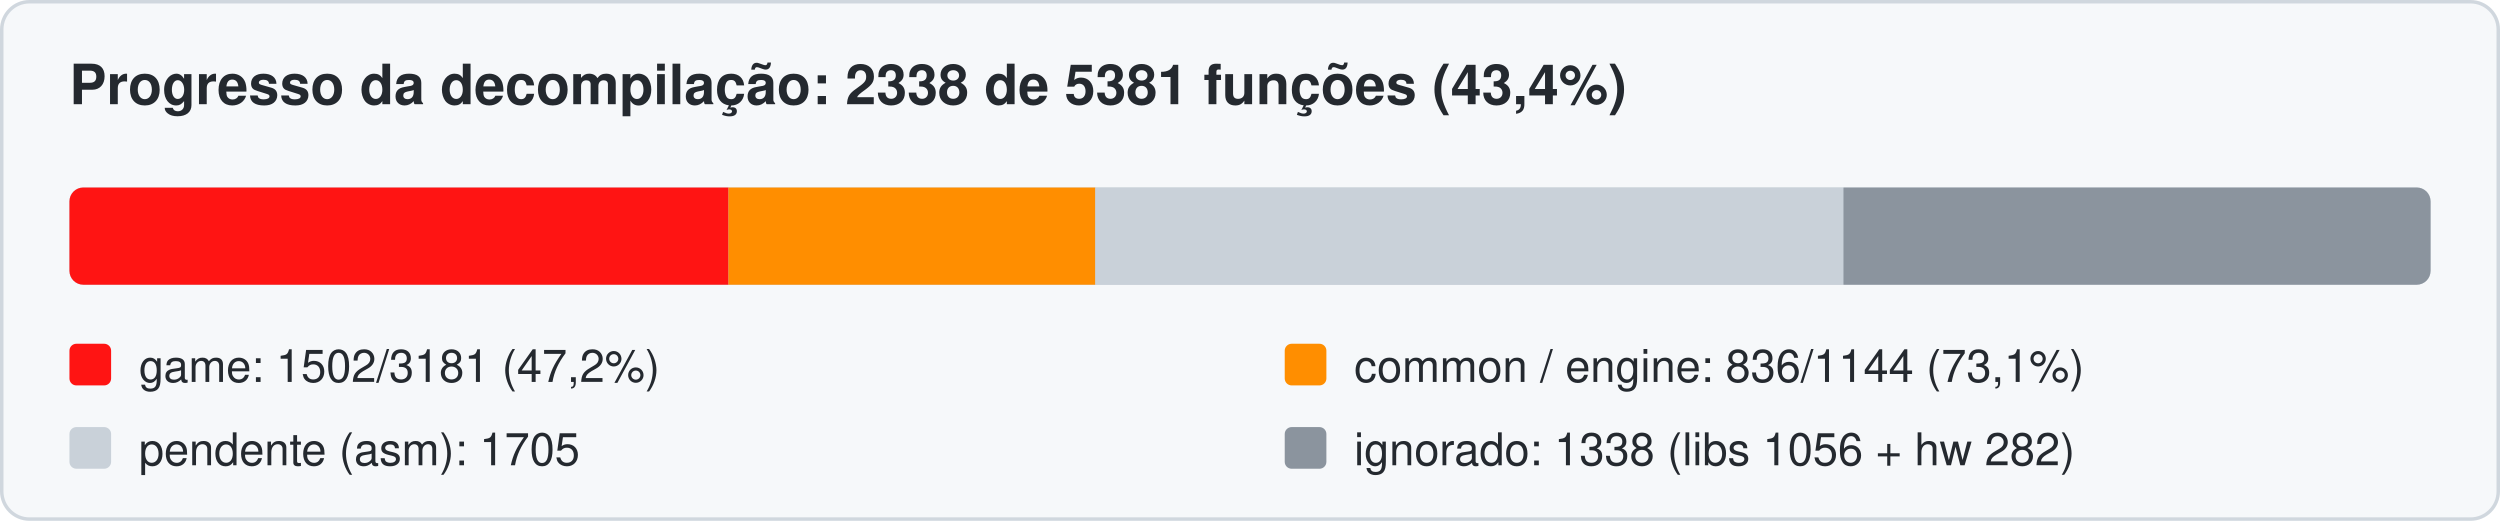
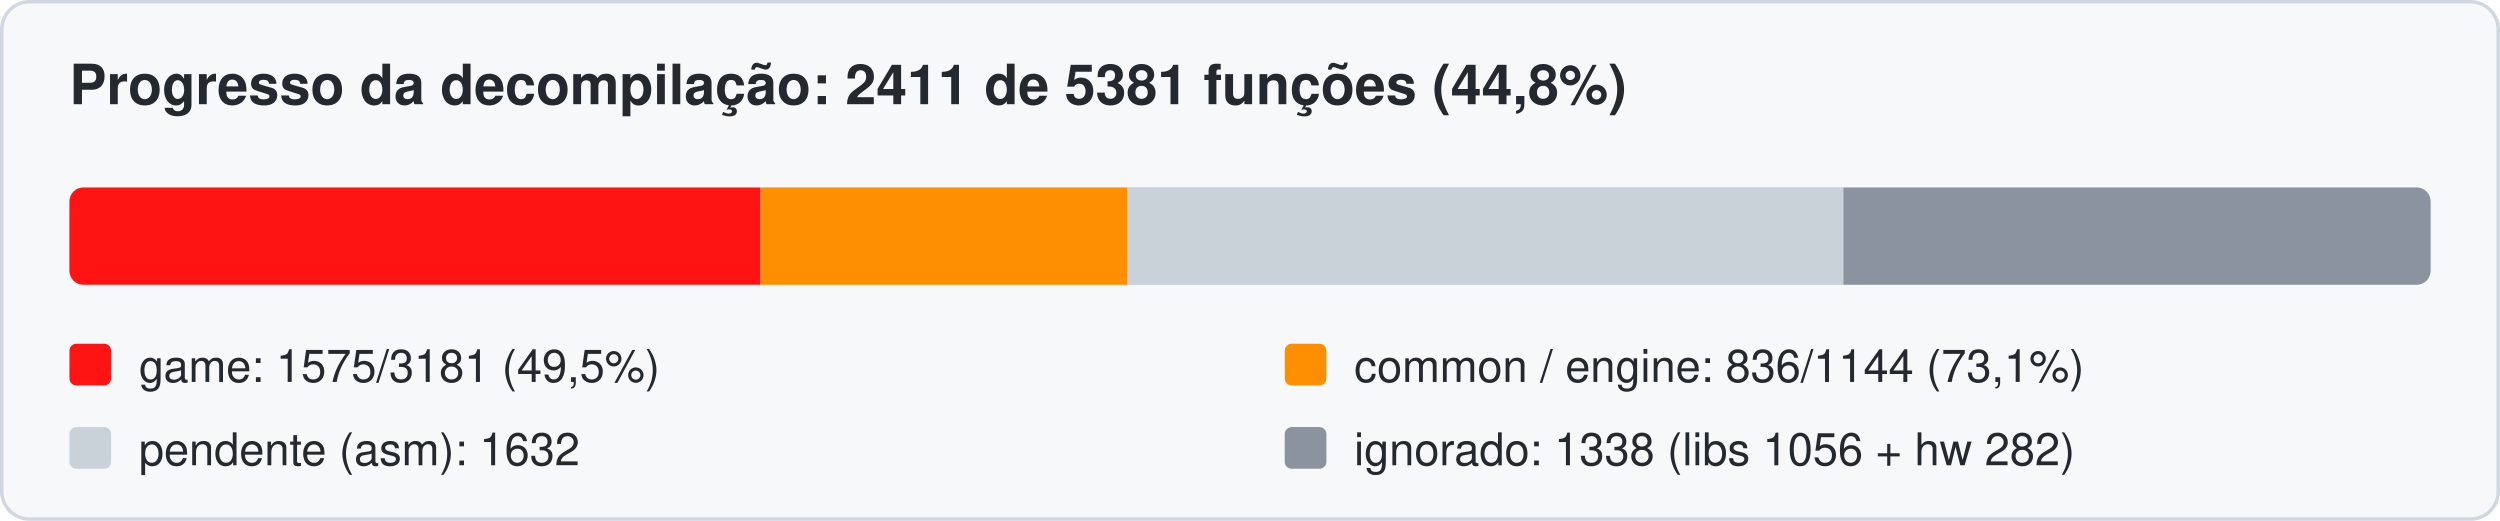
- <svg xmlns="http://www.w3.org/2000/svg" width="720" height="150" viewBox="0 0 720 150" role="img" aria-label="War of the Monsters: 2338 de 5381 funcoes decompiladas (43,4%), 1338 ignoradas">
+ <svg xmlns="http://www.w3.org/2000/svg" width="720" height="150" viewBox="0 0 720 150" role="img" aria-label="War of the Monsters: 2411 de 5381 funcoes decompiladas (44,8%), 1338 ignoradas">
  <rect x="0.5" y="0.5" width="719" height="149" rx="8" fill="#f6f8fa" stroke="#d0d7de" />
  <g font-family="-apple-system, 'Segoe UI', Helvetica, Arial, sans-serif">
-     <text x="20" y="30" font-size="16" font-weight="600" fill="#24292f">Progresso da decompilação: 2338 de 5381 funções (43,4%)</text>
+     <text x="20" y="30" font-size="16" font-weight="600" fill="#24292f">Progresso da decompilação: 2411 de 5381 funções (44,8%)</text>
    <rect x="20" y="54" width="680" height="28" rx="4" fill="#c9d1d9" />
    <clipPath id="r">
      <rect x="20" y="54" width="680" height="28" rx="4" />
    </clipPath>
    <g clip-path="url(#r)">
-       <rect x="20.00" y="54" width="189.81" height="28" fill="#ff1413" />
-       <rect x="209.81" y="54" width="105.65" height="28" fill="#ff8e00" />
-       <rect x="315.45" y="54" width="215.46" height="28" fill="#c9d1d9" />
+       <rect x="20.00" y="54" width="199.03" height="28" fill="#ff1413" />
+       <rect x="219.03" y="54" width="105.65" height="28" fill="#ff8e00" />
+       <rect x="324.68" y="54" width="206.24" height="28" fill="#c9d1d9" />
      <rect x="530.92" y="54" width="169.08" height="28" fill="#8b949e" />
    </g>
    <rect x="20" y="99" width="12" height="12" rx="2" fill="#ff1413" />
-     <text x="40" y="110" font-size="13" fill="#24292f">game: 1502/3181 (47,2%)</text>
+     <text x="40" y="110" font-size="13" fill="#24292f">game: 1575/3181 (49,5%)</text>
    <rect x="370" y="99" width="12" height="12" rx="2" fill="#ff8e00" />
    <text x="390" y="110" font-size="13" fill="#24292f">common / engine: 836/1144 (73,1%)</text>
    <rect x="20" y="123" width="12" height="12" rx="2" fill="#c9d1d9" />
-     <text x="40" y="134" font-size="13" fill="#24292f">pendente (asm): 1705</text>
+     <text x="40" y="134" font-size="13" fill="#24292f">pendente (asm): 1632</text>
    <rect x="370" y="123" width="12" height="12" rx="2" fill="#8b949e" />
    <text x="390" y="134" font-size="13" fill="#24292f">ignorado: 1338 (libs 1056 + hw 282)</text>
  </g>
</svg>
